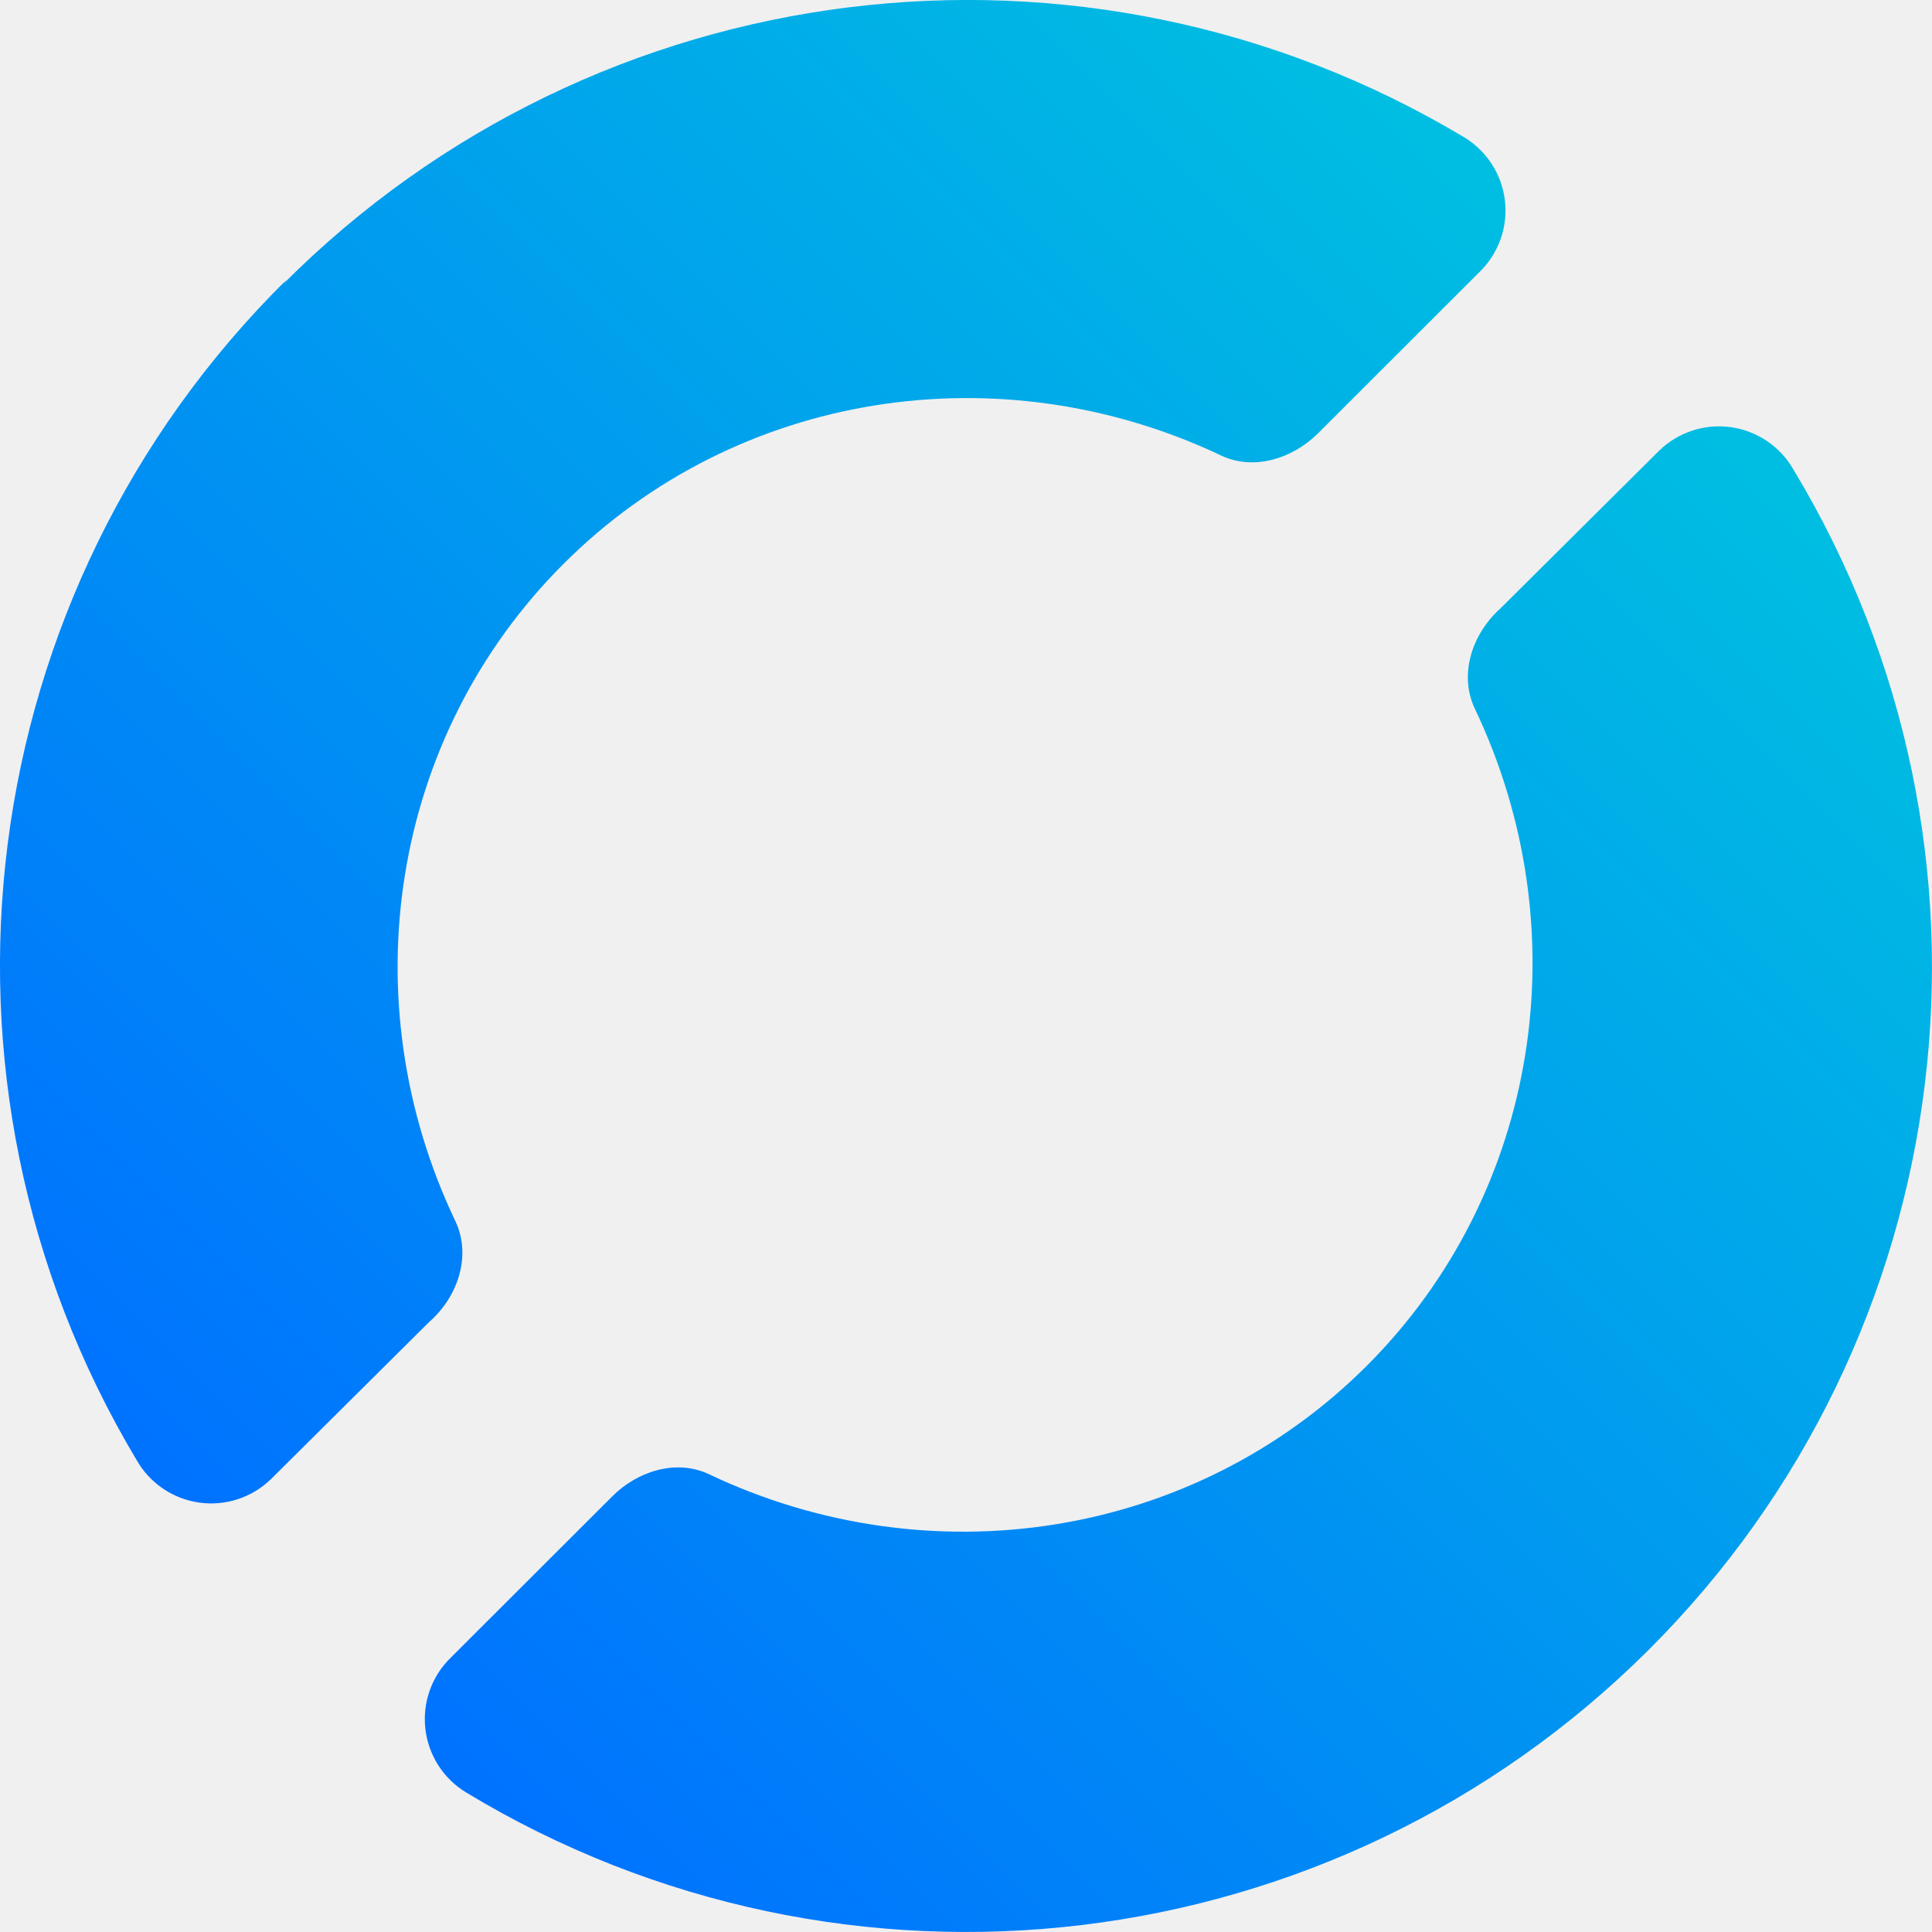
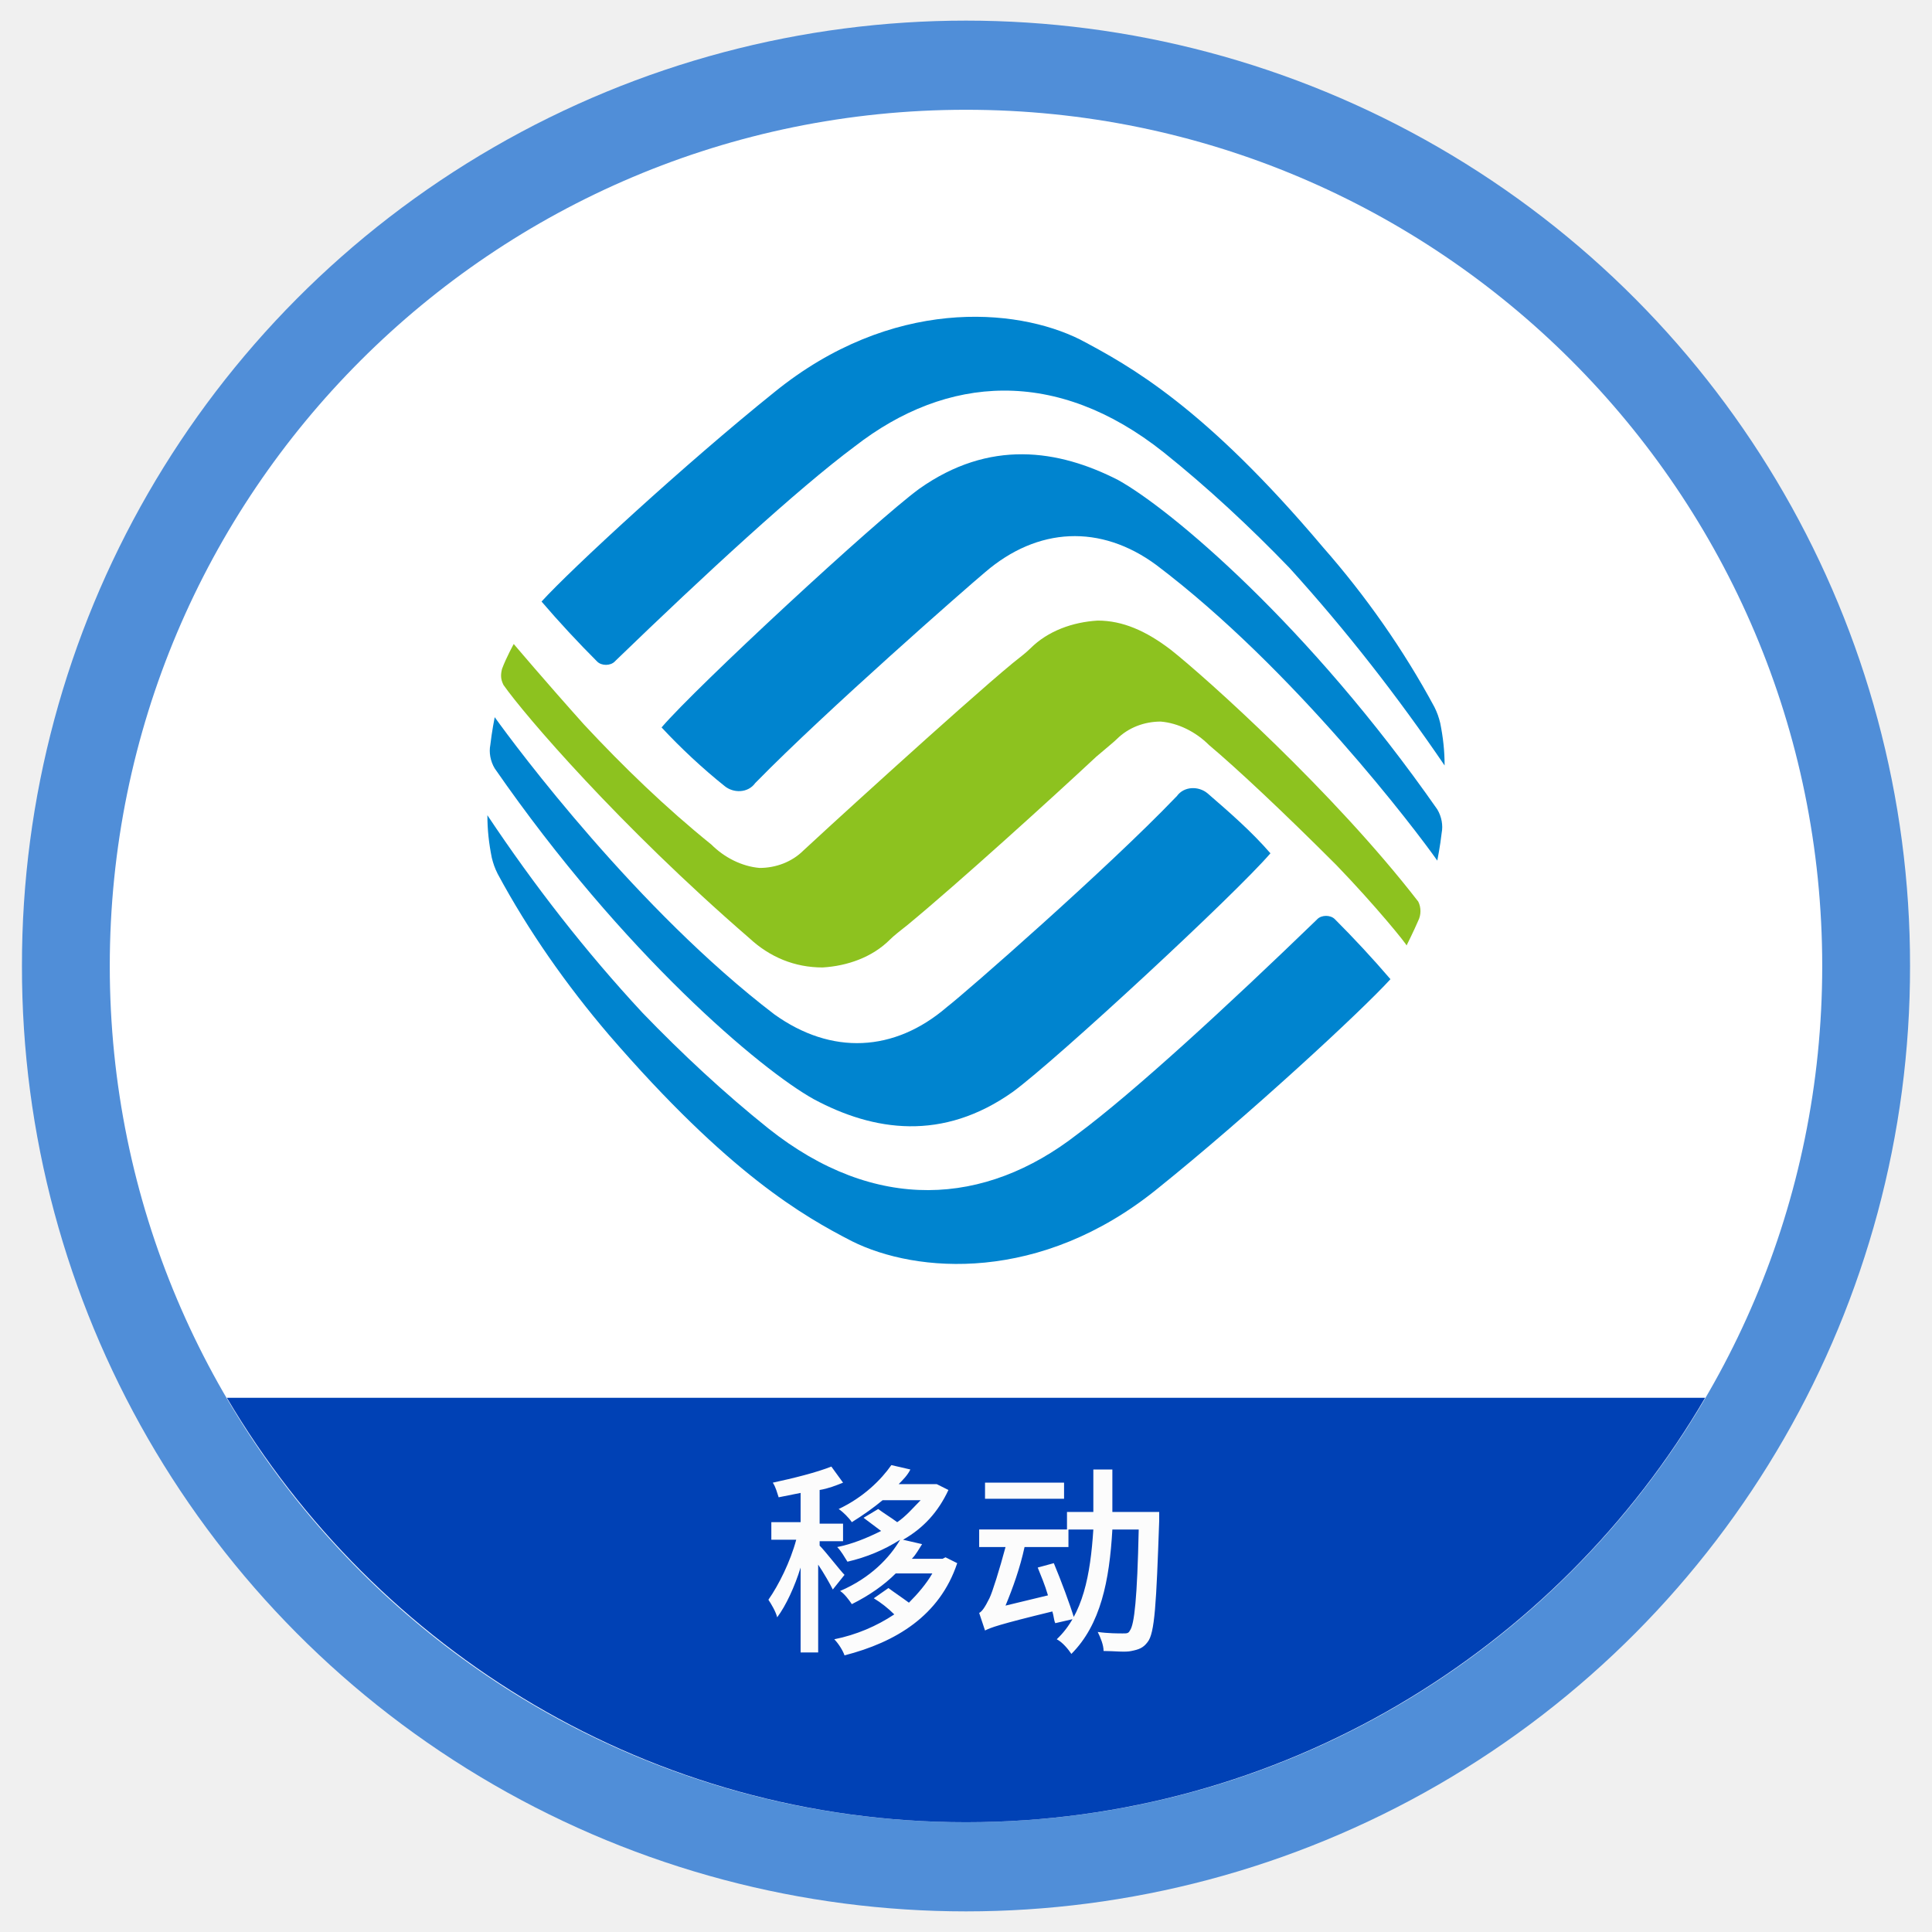
- <svg xmlns="http://www.w3.org/2000/svg" xmlns:xlink="http://www.w3.org/1999/xlink" xml:space="preserve" viewBox="66.993 897.484 26 26">
-   <linearGradient id="a" x1=".148" x2=".845" y1=".851" y2=".154" gradientTransform="matrix(26.301 0 0 26.331 90.674 911.757)" gradientUnits="userSpaceOnUse">
-     <stop offset="0" stop-color="#0071ff" />
-     <stop offset="1" stop-color="#00bfe1" />
-   </linearGradient>
-   <defs>
-     <linearGradient xlink:href="#a" id="b" x1=".148" x2=".845" y1=".851" y2=".154" gradientTransform="matrix(26.00048 0 0 25.99935 66.993 897.485)" gradientUnits="userSpaceOnUse" />
-   </defs>
-   <path fill="url(#b)" d="m89.318 903.552-2.135 2.122c-.376.337-.558.879-.347 1.337 1.422 2.976.882 6.524-1.452 8.856-2.335 2.331-5.887 2.87-8.866 1.449-.439-.197-.954-.03-1.292.312l-2.17 2.167a1.154 1.154 0 0 0 .208 1.81 13.005 13.005 0 0 0 15.91-1.912 12.97 12.97 0 0 0 1.956-15.887 1.154 1.154 0 0 0-1.812-.254zm-18.467-2.305a12.969 12.969 0 0 0-2.02 15.885 1.154 1.154 0 0 0 1.812.254l2.124-2.11c.385-.336.572-.884.359-1.348-1.423-2.976-.884-6.524 1.451-8.856 2.334-2.332 5.887-2.871 8.866-1.45.434.194.942.033 1.281-.3l2.182-2.18a1.152 1.152 0 0 0-.208-1.81 13.009 13.009 0 0 0-15.893 1.973z" />
+ <svg xmlns="http://www.w3.org/2000/svg" t="1747318976957" class="icon" viewBox="0 0 1024 1024" version="1.1" p-id="7054" width="32" height="32">
+   <path d="M512 512m-500.364 0a500.364 500.364 0 1 0 1000.727 0 500.364 500.364 0 1 0-1000.727 0Z" fill="#508ED8" p-id="7055" />
+   <path d="M512 512m-453.818 0a453.818 453.818 0 1 0 907.636 0 453.818 453.818 0 1 0-907.636 0Z" fill="#FFFFFF" p-id="7056" />
+   <path d="M751.709 477.867C706.715 419.685 639.224 359.176 620.606 344.436c-13.188-10.085-25.6-15.515-38.788-15.515-13.188 0.776-26.376 5.43-35.685 14.739-2.327 2.327-5.43 4.655-9.309 7.758-26.376 21.721-108.606 96.97-110.933 99.297-6.206 6.206-14.739 9.309-23.273 9.309-9.309-0.776-18.618-5.43-25.6-12.412-24.048-19.394-46.545-41.115-67.491-63.612-20.17-22.497-37.236-42.667-37.236-42.667s-3.879 6.982-6.206 13.188c-0.776 3.103-0.776 5.43 0.776 8.533 10.861 15.515 61.285 74.473 130.327 134.206 10.861 10.085 24.048 15.515 38.788 15.515 13.188-0.776 26.376-5.43 35.685-14.739 2.327-2.327 5.43-4.655 9.309-7.758 26.376-21.721 76.8-67.491 100.073-89.212 5.43-4.655 9.309-7.758 10.861-9.309 6.206-6.206 14.739-9.309 23.273-9.309 9.309 0.776 18.618 5.43 25.6 12.412 14.739 12.412 38.788 34.909 67.491 63.612 20.945 21.721 37.236 41.891 37.236 42.667 0 0 3.879-7.758 6.206-13.188 1.552-3.103 1.552-6.982 0-10.085z" fill="#8DC21F" p-id="7057" />
+   <path d="M487.176 259.103c-23.273 17.067-117.915 104.727-136.533 126.448 10.085 10.861 21.721 21.721 33.358 31.03 4.655 3.879 12.412 3.879 16.291-1.552l0.776-0.776c36.461-37.236 111.709-103.176 121.018-110.933 27.927-24.048 61.285-25.6 90.764-3.879 72.921 55.079 138.085 141.188 148.945 156.703 0 0 1.552-7.758 2.327-14.739 0.776-3.879 0-8.533-2.327-12.412C693.527 331.248 620.606 269.964 592.679 254.448c-31.806-16.291-68.267-21.721-105.503 4.655z" fill="#0084CF" p-id="7058" />
+   <path d="M410.376 207.903C363.055 245.915 302.545 301.77 287.03 318.836c9.309 10.861 19.394 21.721 29.479 31.806 2.327 2.327 6.982 2.327 9.309 0l0.776-0.776c46.545-44.994 96.194-90.764 126.448-113.261 48.873-38.012 107.055-41.891 163.685 3.103 23.273 18.618 45.77 39.564 66.715 61.285 30.255 33.358 57.406 68.267 82.23 104.727 0-7.758-0.776-14.739-2.327-22.497-0.776-3.103-1.552-5.43-3.103-8.533-16.291-30.255-36.461-58.958-58.958-84.558-62.836-74.473-102.4-96.194-128.776-110.158-34.133-17.067-100.073-22.497-162.133 27.927zM536.824 578.715c23.273-17.067 117.915-104.727 136.533-126.448-10.085-11.636-21.721-21.721-33.358-31.806-4.655-3.879-12.412-3.879-16.291 1.552l-0.776 0.776C587.248 460.024 512 525.964 501.915 533.721c-27.927 24.048-61.285 25.6-91.539 3.879-72.145-55.079-136.533-141.188-148.17-157.479 0 0-1.552 7.758-2.327 14.739-0.776 3.879 0 8.533 2.327 12.412C330.473 505.794 403.394 567.079 431.321 582.594c31.806 17.067 68.267 22.497 105.503-3.879z" fill="#0084CF" p-id="7059" />
+   <path d="M613.624 629.915C660.945 591.903 721.455 536.048 736.97 518.982c-9.309-10.861-19.394-21.721-29.479-31.806-2.327-2.327-6.982-2.327-9.309 0l-0.776 0.776c-46.545 44.994-96.194 90.764-126.448 113.261-48.873 38.012-107.055 41.891-163.685-3.103-23.273-18.618-45.77-39.564-66.715-61.285-30.255-32.582-57.406-67.491-82.23-104.727 0 7.758 0.776 14.739 2.327 22.497 0.776 3.103 1.552 5.43 3.103 8.533 16.291 30.255 36.461 58.958 58.958 85.333 63.612 73.697 103.176 96.194 128.776 109.382 34.133 17.067 100.073 22.497 162.133-27.927z" fill="#0084CF" p-id="7060" />
+   <path d="M120.242 740.848c79.127 134.206 224.97 224.97 391.758 224.97s313.406-90.764 391.758-224.97h-783.515z" fill="#0041B5" p-id="7061" />
+   <path d="M441.406 842.473c-1.552-3.103-4.655-8.533-7.758-13.188v46.545h-9.309v-44.994c-3.103 10.085-7.758 20.17-12.412 26.376-0.776-3.103-3.103-6.982-4.655-9.309 5.43-7.758 11.636-20.17 14.739-31.806h-13.188V806.788h15.515v-15.515l-11.636 2.327c-0.776-2.327-1.552-5.43-3.103-7.758 10.861-2.327 23.273-5.43 31.03-8.533l6.206 8.533c-3.879 1.552-7.758 3.103-12.412 3.879v17.842h12.412v9.309H434.424v2.327c3.103 3.103 10.861 13.188 13.188 15.515l-6.206 7.758z m65.939-13.964c-9.309 27.927-32.582 41.891-59.733 48.873-0.776-2.327-3.103-6.206-5.43-8.533 11.636-2.327 22.497-6.982 31.806-13.188-3.103-3.103-6.982-6.206-10.861-8.533l7.758-5.43c3.103 2.327 7.758 5.43 10.861 7.758 4.655-4.655 9.309-10.085 12.412-15.515h-19.394c-6.206 6.206-13.964 11.636-23.273 16.291-1.552-2.327-3.879-5.43-6.206-6.982 16.291-6.982 26.376-17.842 31.806-27.152-8.533 5.43-17.842 9.309-27.927 11.636-1.552-2.327-3.103-5.43-5.43-7.758 7.758-1.552 15.515-4.655 23.273-8.533l-9.309-6.982 7.758-4.655c3.103 2.327 6.982 4.655 10.085 6.982 4.655-3.103 8.533-7.758 12.412-11.636h-20.17c-4.655 3.879-10.085 7.758-16.291 11.636-1.552-2.327-4.655-5.43-6.982-6.982 13.188-6.206 22.497-15.515 27.927-23.273l10.085 2.327c-1.552 3.103-3.879 5.43-6.206 7.758H496.485l6.206 3.103c-5.43 11.636-13.188 20.17-24.048 26.376l10.085 2.327c-1.552 2.327-3.103 5.43-5.43 7.758h16.291l1.552-0.776 6.206 3.103zM559.321 860.315c-0.776-1.552-0.776-3.879-1.552-6.206-28.703 6.982-32.582 8.533-35.685 10.085l-3.103-9.309c1.552-0.776 3.103-3.103 5.43-7.758 1.552-3.103 5.43-15.515 8.533-27.152h-13.964v-9.309H566.303v9.309h-23.273c-2.327 10.861-6.206 21.721-10.085 31.03l22.497-5.43c-1.552-5.43-3.879-10.861-5.43-14.739l8.533-2.327c3.879 9.309 8.533 21.721 10.861 29.479l-10.085 2.327z m4.655-65.939h-41.891v-8.533h41.891v8.533z m50.424 6.982v4.655c-1.552 44.218-2.327 59.733-6.206 64.388-2.327 3.103-4.655 3.879-8.533 4.655-3.103 0.776-9.309 0-14.739 0 0-3.103-1.552-6.982-3.103-10.085 5.43 0.776 10.861 0.776 13.188 0.776 2.327 0 3.103 0 3.879-1.552 2.327-3.103 3.879-17.067 4.655-53.527H589.576c-1.552 27.152-6.206 50.424-21.721 65.939-1.552-2.327-4.655-6.206-7.758-7.758 13.964-13.188 17.842-34.133 19.394-58.182h-13.964v-9.309h13.964v-22.497H589.576v22.497h24.824z" fill="#FCFCFC" p-id="7062" />
</svg>
